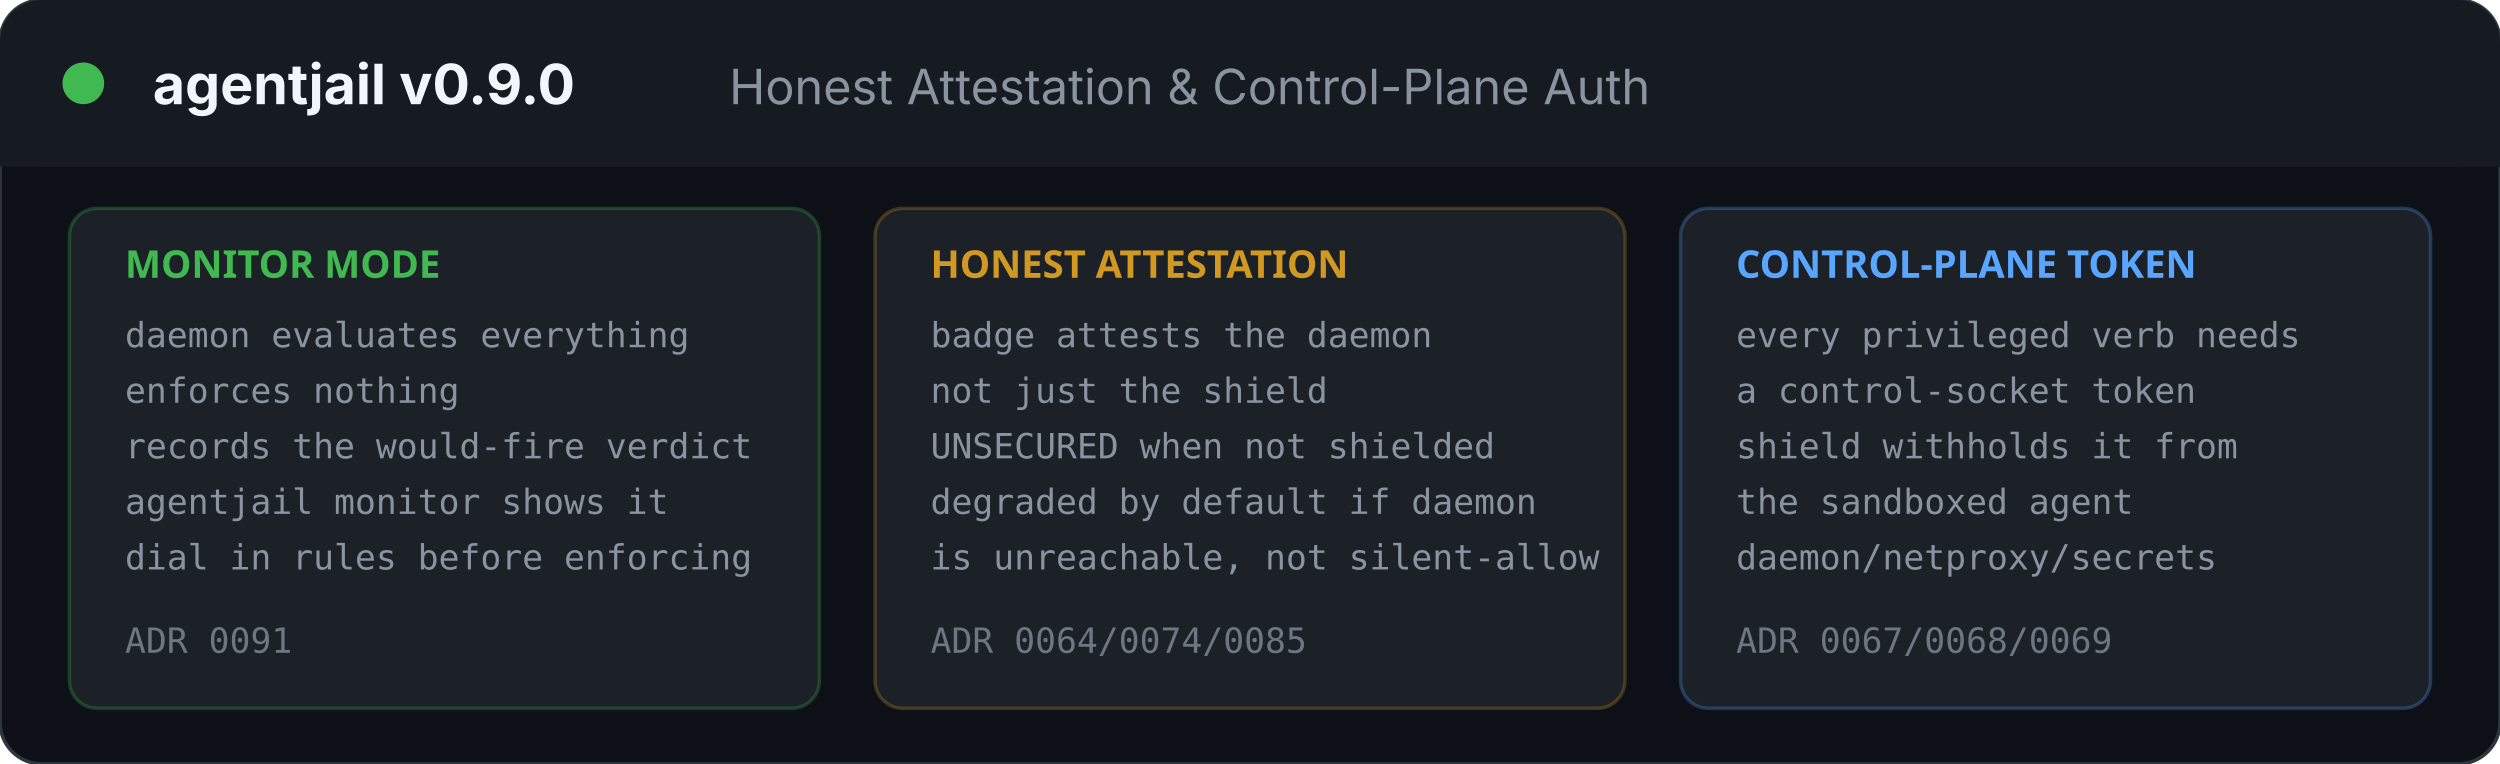
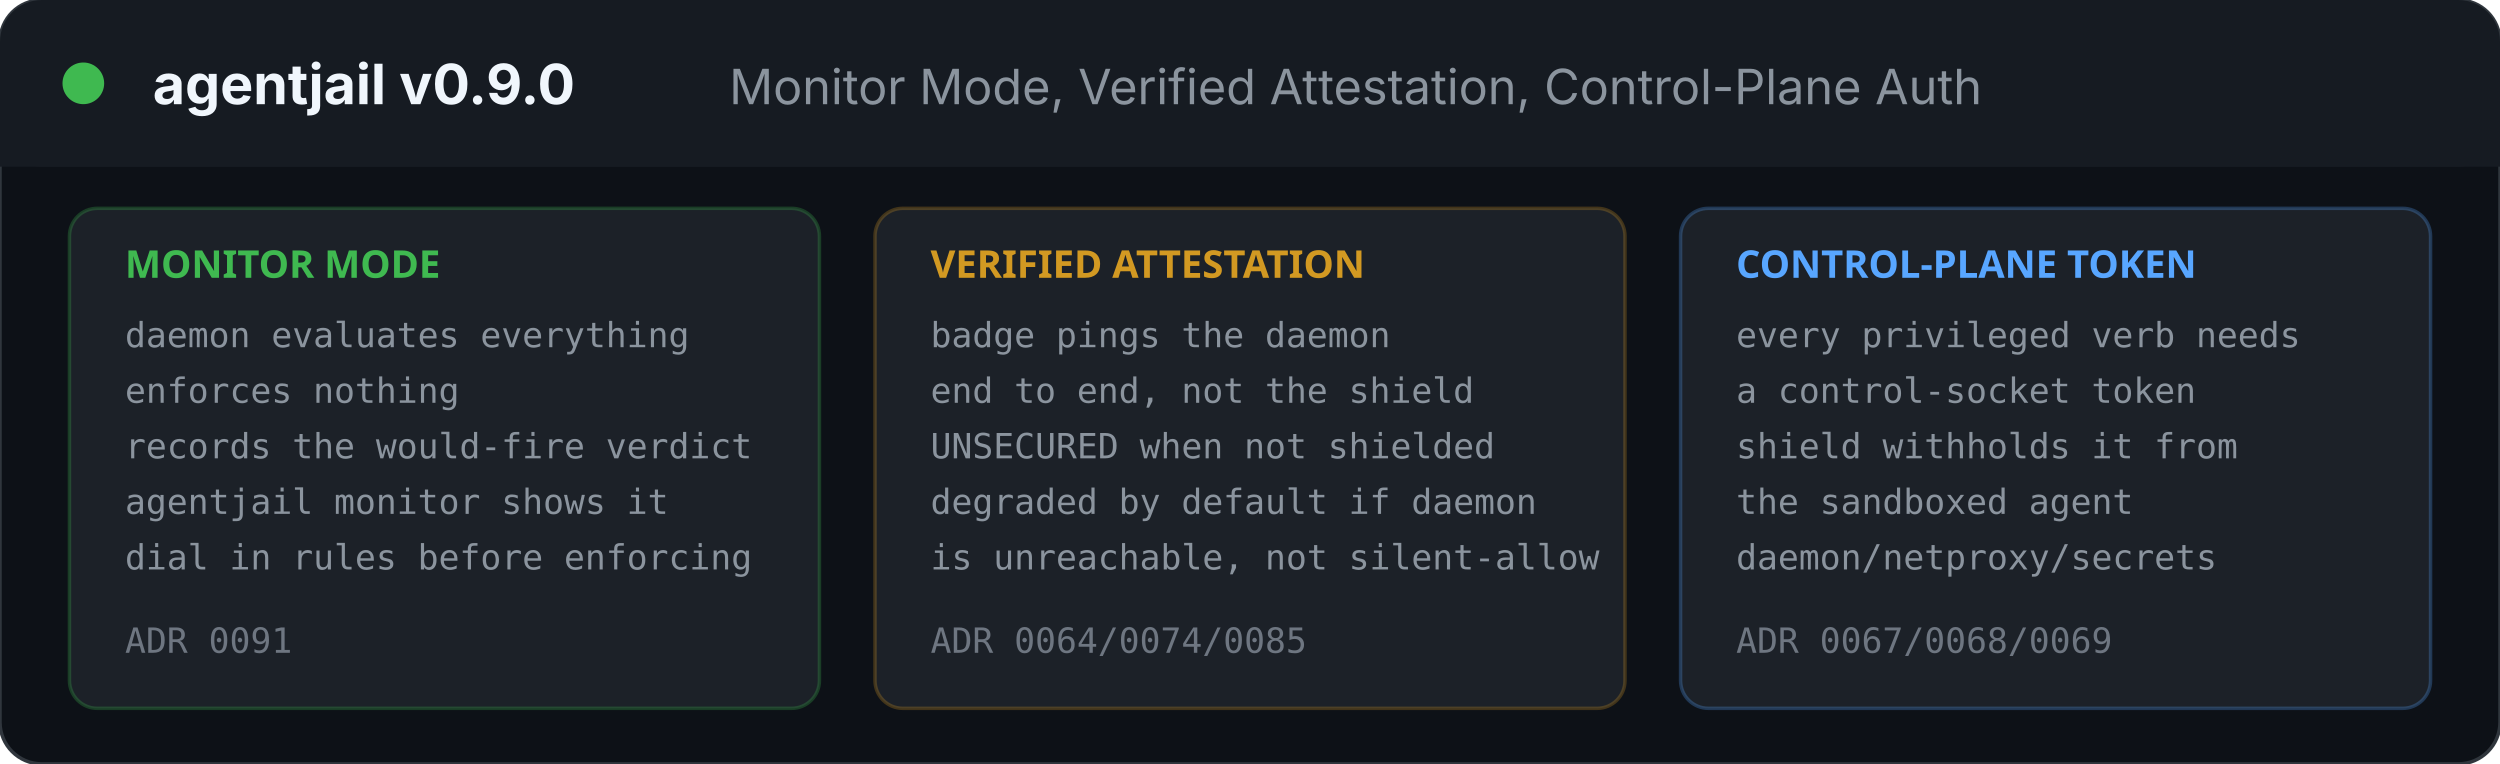
<svg xmlns="http://www.w3.org/2000/svg" viewBox="0 0 720 220" fill="none">
  <rect width="720" height="220" rx="12" fill="#0d1117" stroke="#30363d" stroke-width="1" />
  <rect x="0" y="0" width="720" height="48" rx="12" fill="#161b22" />
  <rect x="0" y="12" width="720" height="36" fill="#161b22" />
  <circle cx="24" cy="24" r="6" fill="#3fb950" />
  <text x="44" y="30" font-family="system-ui,-apple-system,sans-serif" font-size="16" font-weight="700" fill="#f0f6fc">agentjail v0.9.0</text>
-   <text x="210" y="30" font-family="system-ui,-apple-system,sans-serif" font-size="14" fill="#8b949e">Honest Attestation &amp; Control-Plane Auth</text>
+   <text x="210" y="30" font-family="system-ui,-apple-system,sans-serif" font-size="14" fill="#8b949e">Monitor Mode, Verified Attestation, Control-Plane Auth</text>
  <rect x="20" y="60" width="216" height="144" rx="8" fill="#1c2128" stroke="#3fb95044" stroke-width="1" />
  <text x="36" y="80" font-family="system-ui,sans-serif" font-size="11" font-weight="600" fill="#3fb950">MONITOR MODE</text>
  <text x="36" y="100" font-family="monospace" font-size="10" fill="#8b949e">daemon evaluates everything</text>
  <text x="36" y="116" font-family="monospace" font-size="10" fill="#8b949e">enforces nothing</text>
  <text x="36" y="132" font-family="monospace" font-size="10" fill="#8b949e">records the would-fire verdict</text>
  <text x="36" y="148" font-family="monospace" font-size="10" fill="#8b949e">agentjail monitor shows it</text>
  <text x="36" y="164" font-family="monospace" font-size="10" fill="#8b949e">dial in rules before enforcing</text>
  <text x="36" y="188" font-family="monospace" font-size="10" fill="#6e7681">ADR 0091</text>
  <rect x="252" y="60" width="216" height="144" rx="8" fill="#1c2128" stroke="#d2992244" stroke-width="1" />
-   <text x="268" y="80" font-family="system-ui,sans-serif" font-size="11" font-weight="600" fill="#d29922">HONEST ATTESTATION</text>
-   <text x="268" y="100" font-family="monospace" font-size="10" fill="#8b949e">badge attests the daemon</text>
-   <text x="268" y="116" font-family="monospace" font-size="10" fill="#8b949e">not just the shield</text>
+   <text x="268" y="80" font-family="system-ui,sans-serif" font-size="11" font-weight="600" fill="#d29922">VERIFIED ATTESTATION</text>
+   <text x="268" y="100" font-family="monospace" font-size="10" fill="#8b949e">badge pings the daemon</text>
+   <text x="268" y="116" font-family="monospace" font-size="10" fill="#8b949e">end to end, not the shield</text>
  <text x="268" y="132" font-family="monospace" font-size="10" fill="#8b949e">UNSECURED when not shielded</text>
  <text x="268" y="148" font-family="monospace" font-size="10" fill="#8b949e">degraded by default if daemon</text>
  <text x="268" y="164" font-family="monospace" font-size="10" fill="#8b949e">is unreachable, not silent-allow</text>
  <text x="268" y="188" font-family="monospace" font-size="10" fill="#6e7681">ADR 0064/0074/0085</text>
  <rect x="484" y="60" width="216" height="144" rx="8" fill="#1c2128" stroke="#58a6ff44" stroke-width="1" />
  <text x="500" y="80" font-family="system-ui,sans-serif" font-size="11" font-weight="600" fill="#58a6ff">CONTROL-PLANE TOKEN</text>
  <text x="500" y="100" font-family="monospace" font-size="10" fill="#8b949e">every privileged verb needs</text>
  <text x="500" y="116" font-family="monospace" font-size="10" fill="#8b949e">a control-socket token</text>
  <text x="500" y="132" font-family="monospace" font-size="10" fill="#8b949e">shield withholds it from</text>
  <text x="500" y="148" font-family="monospace" font-size="10" fill="#8b949e">the sandboxed agent</text>
  <text x="500" y="164" font-family="monospace" font-size="10" fill="#8b949e">daemon/netproxy/secrets</text>
  <text x="500" y="188" font-family="monospace" font-size="10" fill="#6e7681">ADR 0067/0068/0069</text>
</svg>
